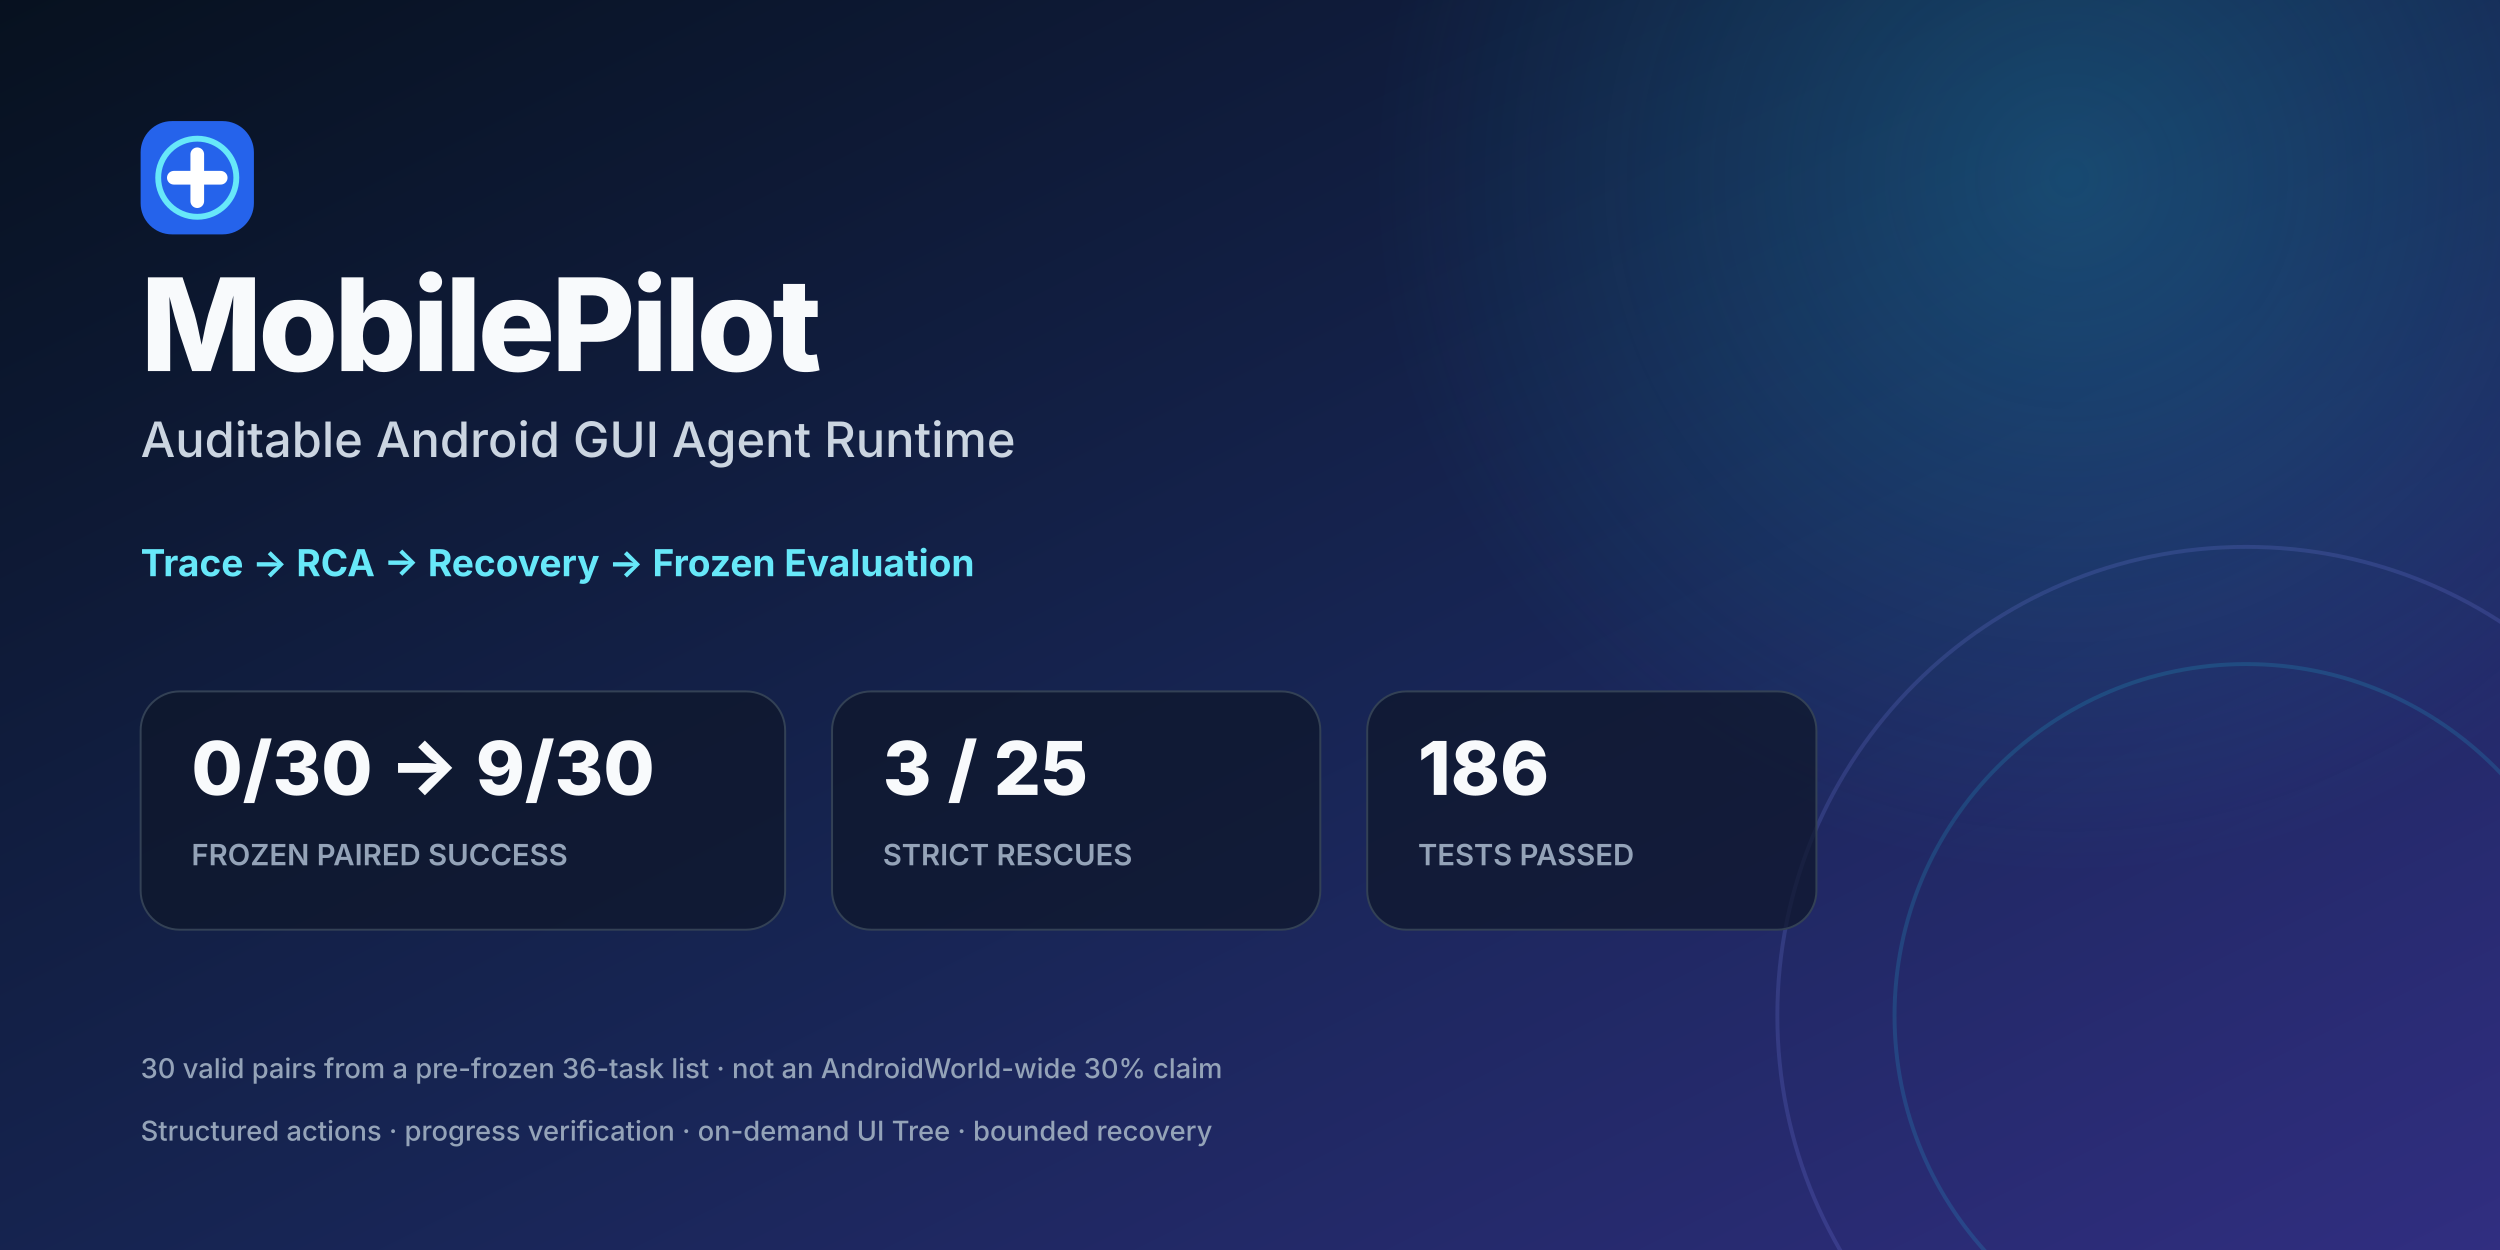
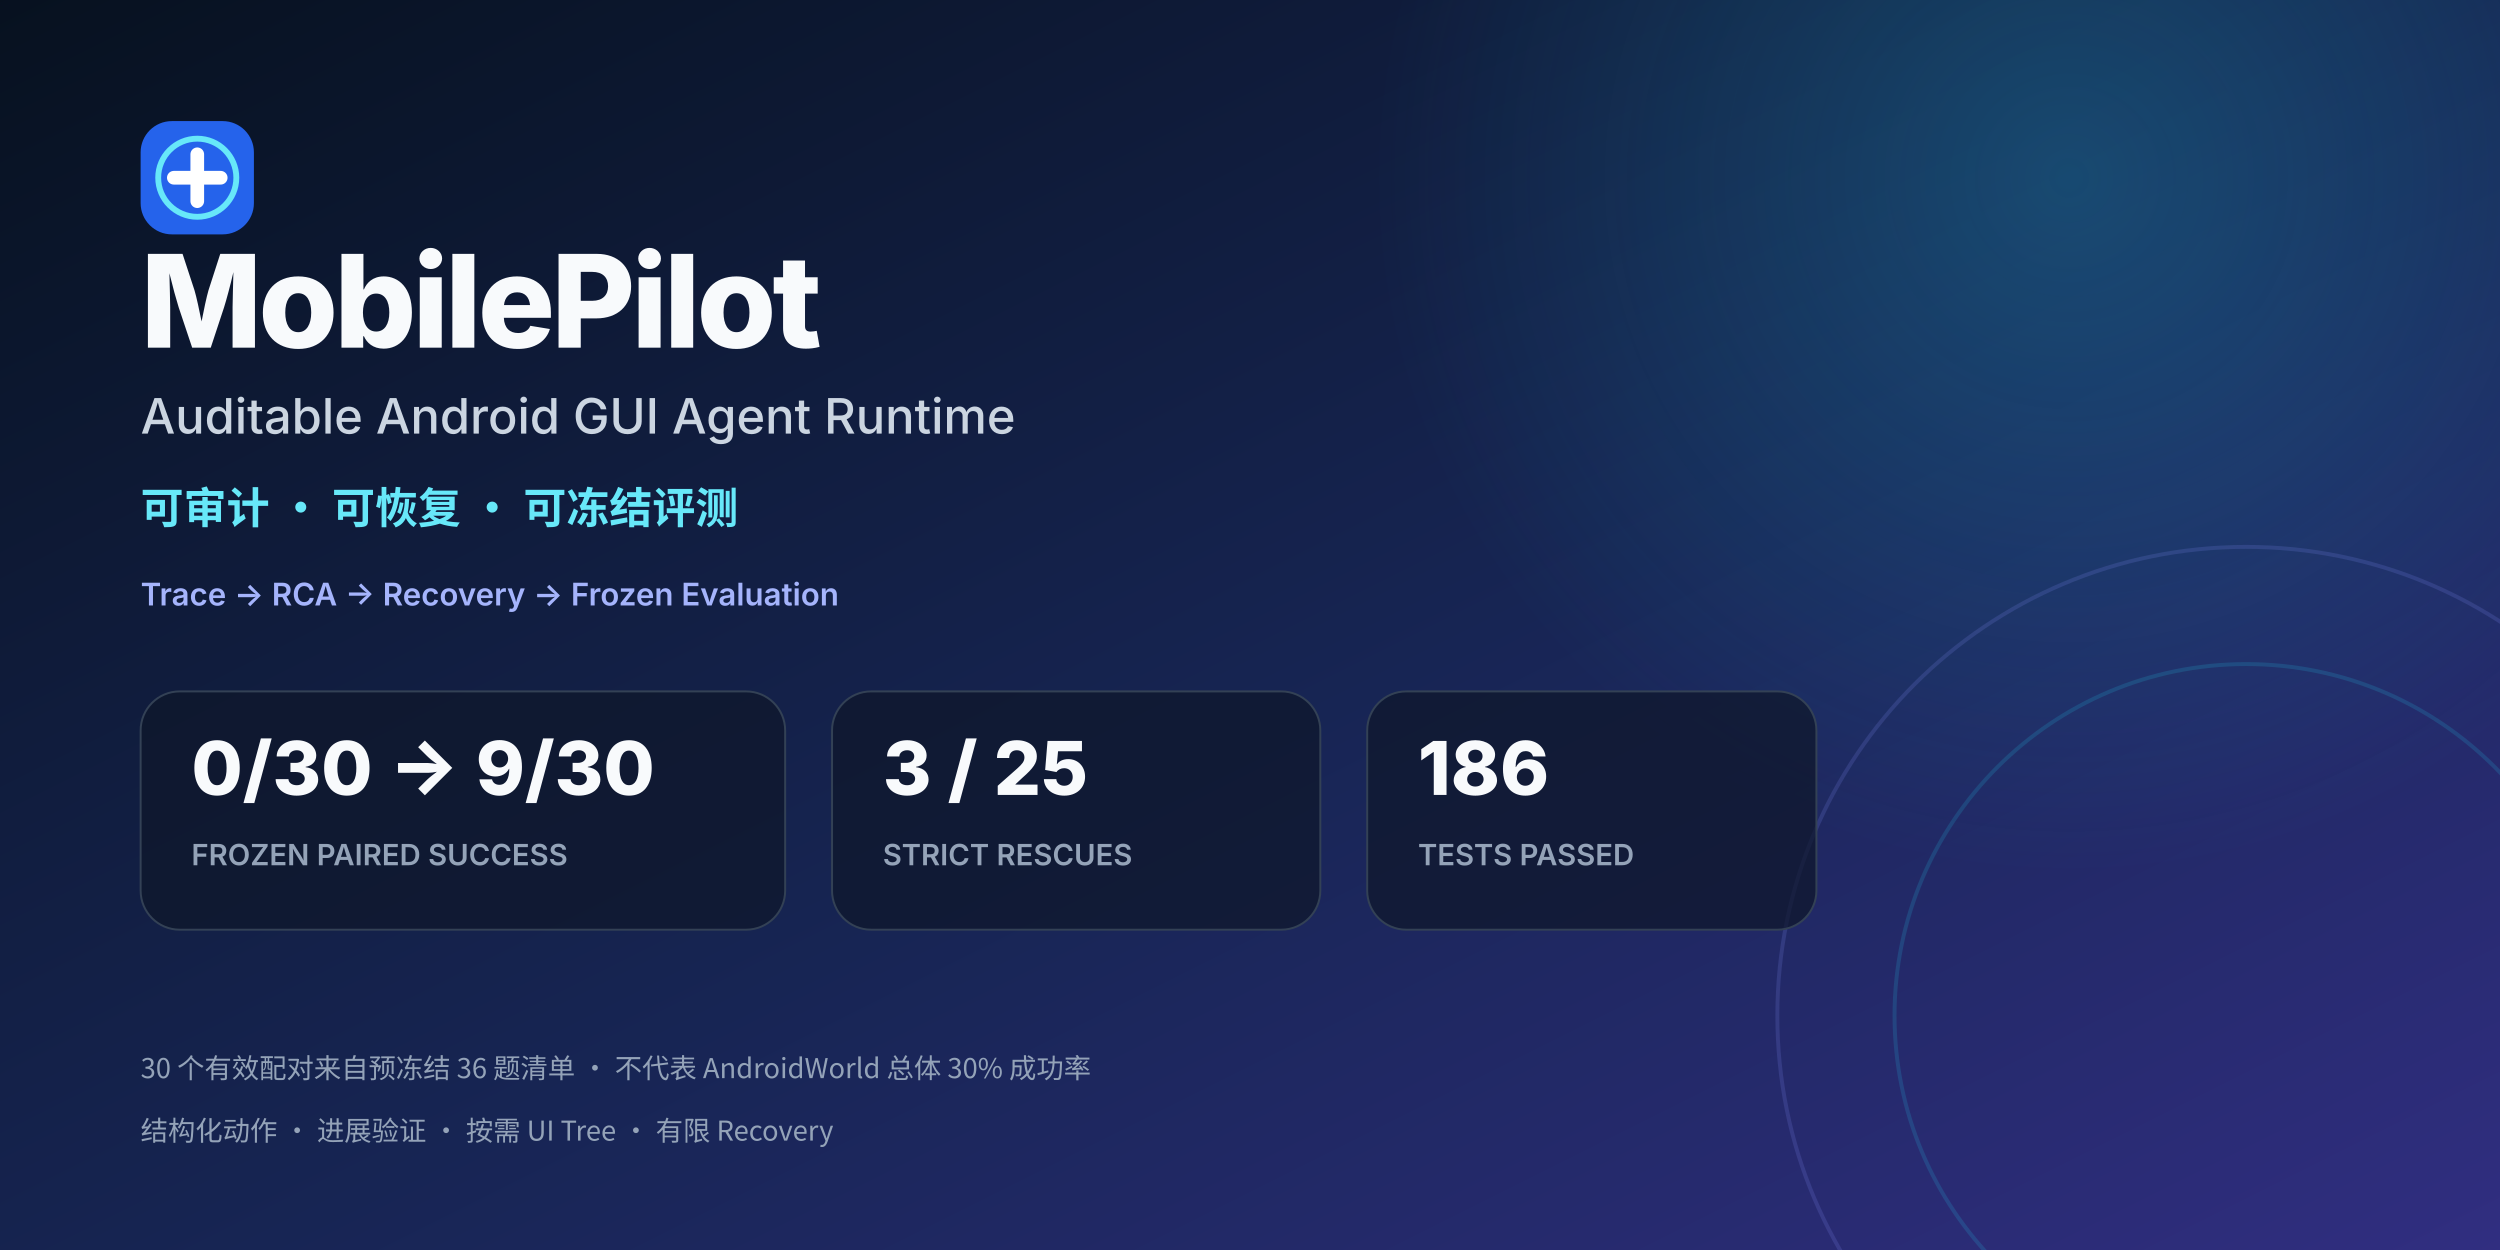
<svg xmlns="http://www.w3.org/2000/svg" width="1280" height="640" viewBox="0 0 1280 640" role="img" aria-labelledby="title desc">
  <defs>
    <linearGradient id="bg" x1="0" y1="0" x2="1" y2="1">
      <stop stop-color="#07111F" />
      <stop offset=".55" stop-color="#172554" />
      <stop offset="1" stop-color="#312E81" />
    </linearGradient>
    <radialGradient id="glow">
      <stop stop-color="#22D3EE" stop-opacity=".22" />
      <stop offset="1" stop-color="#22D3EE" stop-opacity="0" />
    </radialGradient>
-     <style>.brand{font:800 66px Inter,Segoe UI,sans-serif;fill:#F8FAFC;letter-spacing:-2px}.sub{font:500 25px Inter,Segoe UI,sans-serif;fill:#CBD5E1}.flow{font:700 19px Inter,Segoe UI,sans-serif;fill:#67E8F9}.num{font:800 38px Inter,Segoe UI,sans-serif;fill:#F8FAFC}.label{font:600 15px Inter,Segoe UI,sans-serif;fill:#94A3B8}.scope{font:500 14px Inter,Segoe UI,sans-serif;fill:#94A3B8}</style>
+     <style>.brand{font:800 66px Inter,Segoe UI,sans-serif;fill:#F8FAFC;letter-spacing:-2px}.sub{font:500 25px Inter,Segoe UI,sans-serif;fill:#CBD5E1}.cn{font:700 22px "Microsoft YaHei","Noto Sans CJK SC",Segoe UI,sans-serif;fill:#67E8F9}.flow{font:600 16px Inter,Segoe UI,sans-serif;fill:#A5B4FC}.num{font:800 38px Inter,Segoe UI,sans-serif;fill:#F8FAFC}.label{font:600 15px Inter,Segoe UI,sans-serif;fill:#94A3B8}.scope{font:500 14px "Microsoft YaHei","Noto Sans CJK SC",Segoe UI,sans-serif;fill:#94A3B8}</style>
  </defs>
  <rect width="1280" height="640" fill="url(#bg)" />
  <circle cx="1060" cy="90" r="360" fill="url(#glow)" />
  <circle cx="1150" cy="520" r="240" fill="none" stroke="#818CF8" stroke-opacity=".18" stroke-width="2" />
  <circle cx="1150" cy="520" r="180" fill="none" stroke="#22D3EE" stroke-opacity=".16" stroke-width="2" />
  <rect x="72" y="62" width="58" height="58" rx="16" fill="#2563EB" />
  <path d="M89 91h24M101 79v24" stroke="#FFF" stroke-width="7" stroke-linecap="round" />
  <circle cx="101" cy="91" r="20" fill="none" stroke="#67E8F9" stroke-width="3" />
-   <text x="72" y="190" class="brand">MobilePilot</text>
-   <text x="72" y="234" class="sub">Auditable Android GUI Agent Runtime</text>
-   <text x="72" y="295" class="flow">Trace  →  RCA  →  Recovery  →  Frozen Evaluation</text>
+   <text x="72" y="178" class="brand">MobilePilot</text>
+   <text x="72" y="222" class="sub">Auditable Android GUI Agent Runtime</text>
+   <text x="72" y="268" class="cn">可审计 · 可恢复 · 可冻结评测</text>
+   <text x="72" y="310" class="flow">Trace  →  RCA  →  Recovery  →  Frozen Evaluation</text>
  <g>
    <rect x="72" y="354" width="330" height="122" rx="20" fill="#0F172A" fill-opacity=".72" stroke="#334155" />
    <text x="98" y="407" class="num">0/30 → 9/30</text>
    <text x="98" y="443" class="label">FROZEN PAIRED SUCCESS</text>
  </g>
  <g>
    <rect x="426" y="354" width="250" height="122" rx="20" fill="#0F172A" fill-opacity=".72" stroke="#334155" />
    <text x="452" y="407" class="num">3 / 25</text>
    <text x="452" y="443" class="label">STRICT RESCUES</text>
  </g>
  <g>
    <rect x="700" y="354" width="230" height="122" rx="20" fill="#0F172A" fill-opacity=".72" stroke="#334155" />
    <text x="726" y="407" class="num">186</text>
    <text x="726" y="443" class="label">TESTS PASSED</text>
  </g>
-   <text x="72" y="552" class="scope">30 valid pairs from a pre-frozen 36-task list · not an AndroidWorld-wide 30% claim</text>
-   <text x="72" y="584" class="scope">Structured actions · progress verification · on-demand UI Tree · bounded recovery</text>
+   <text x="72" y="552" class="scope">30 个有效配对来自预冻结 36 题清单 · 不代表 AndroidWorld 总体 30% 成功率</text>
+   <text x="72" y="584" class="scope">结构化动作 · 进展验证 · 按需 UI Tree · 有限 Recovery</text>
</svg>
